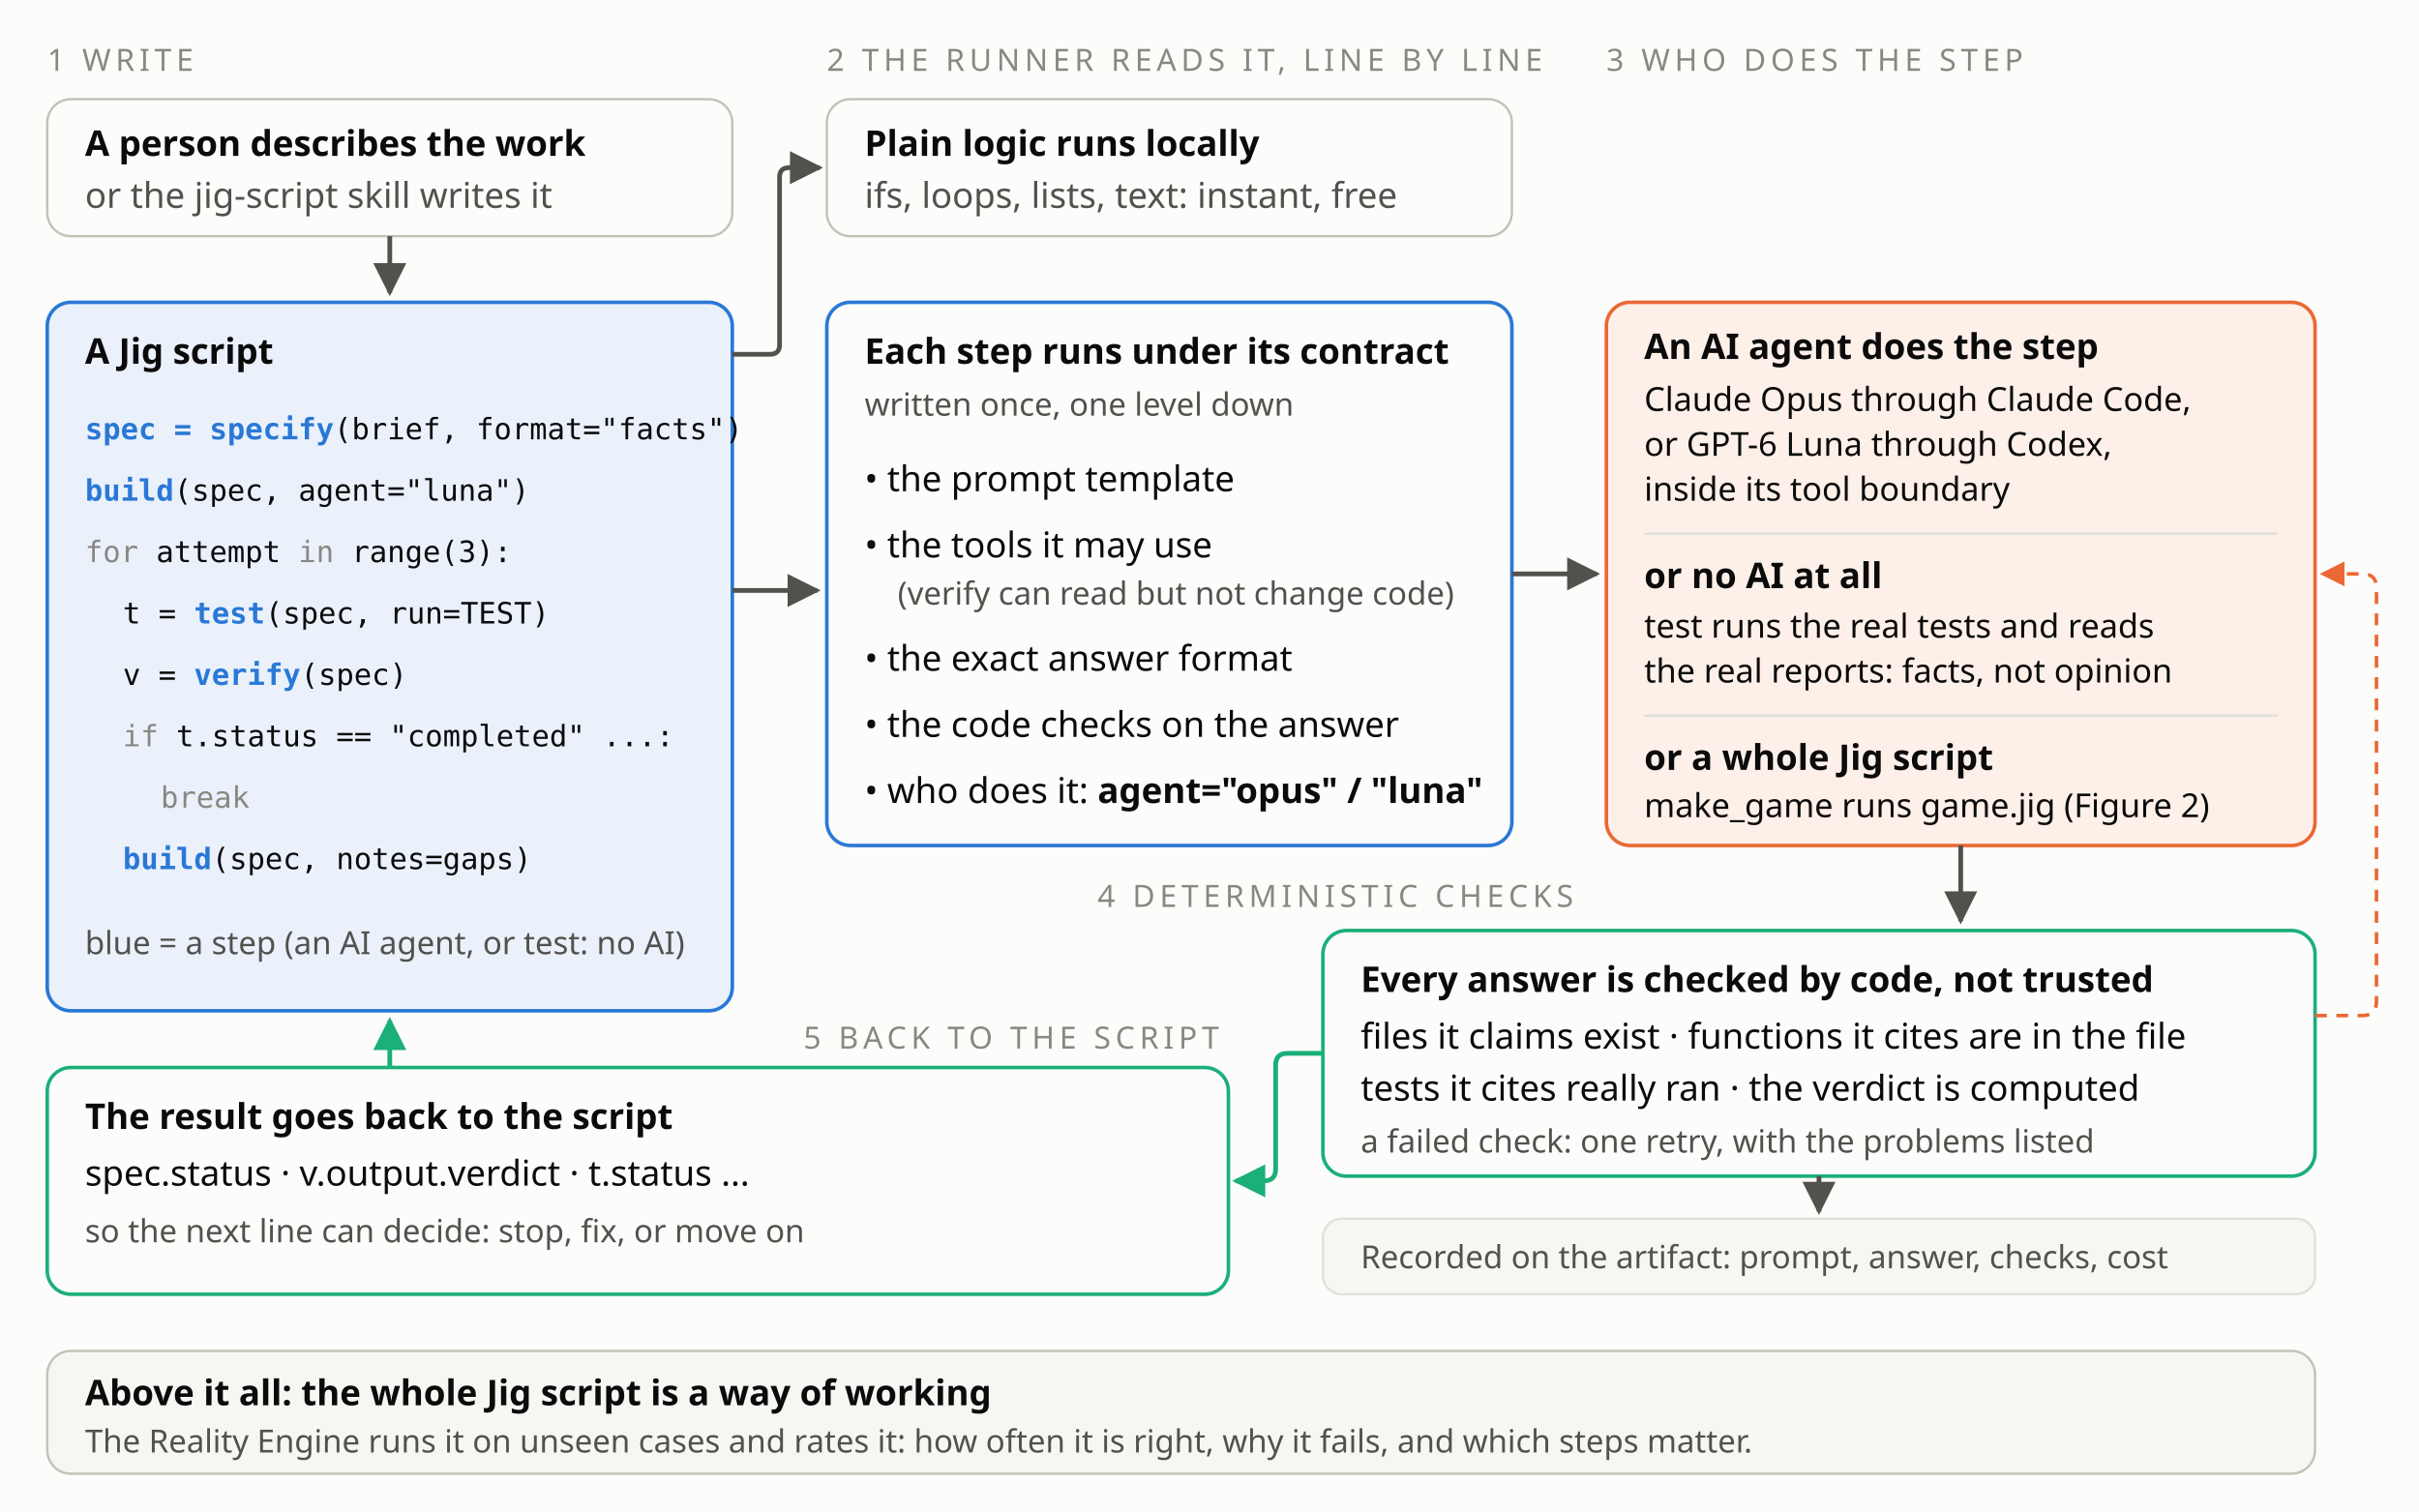
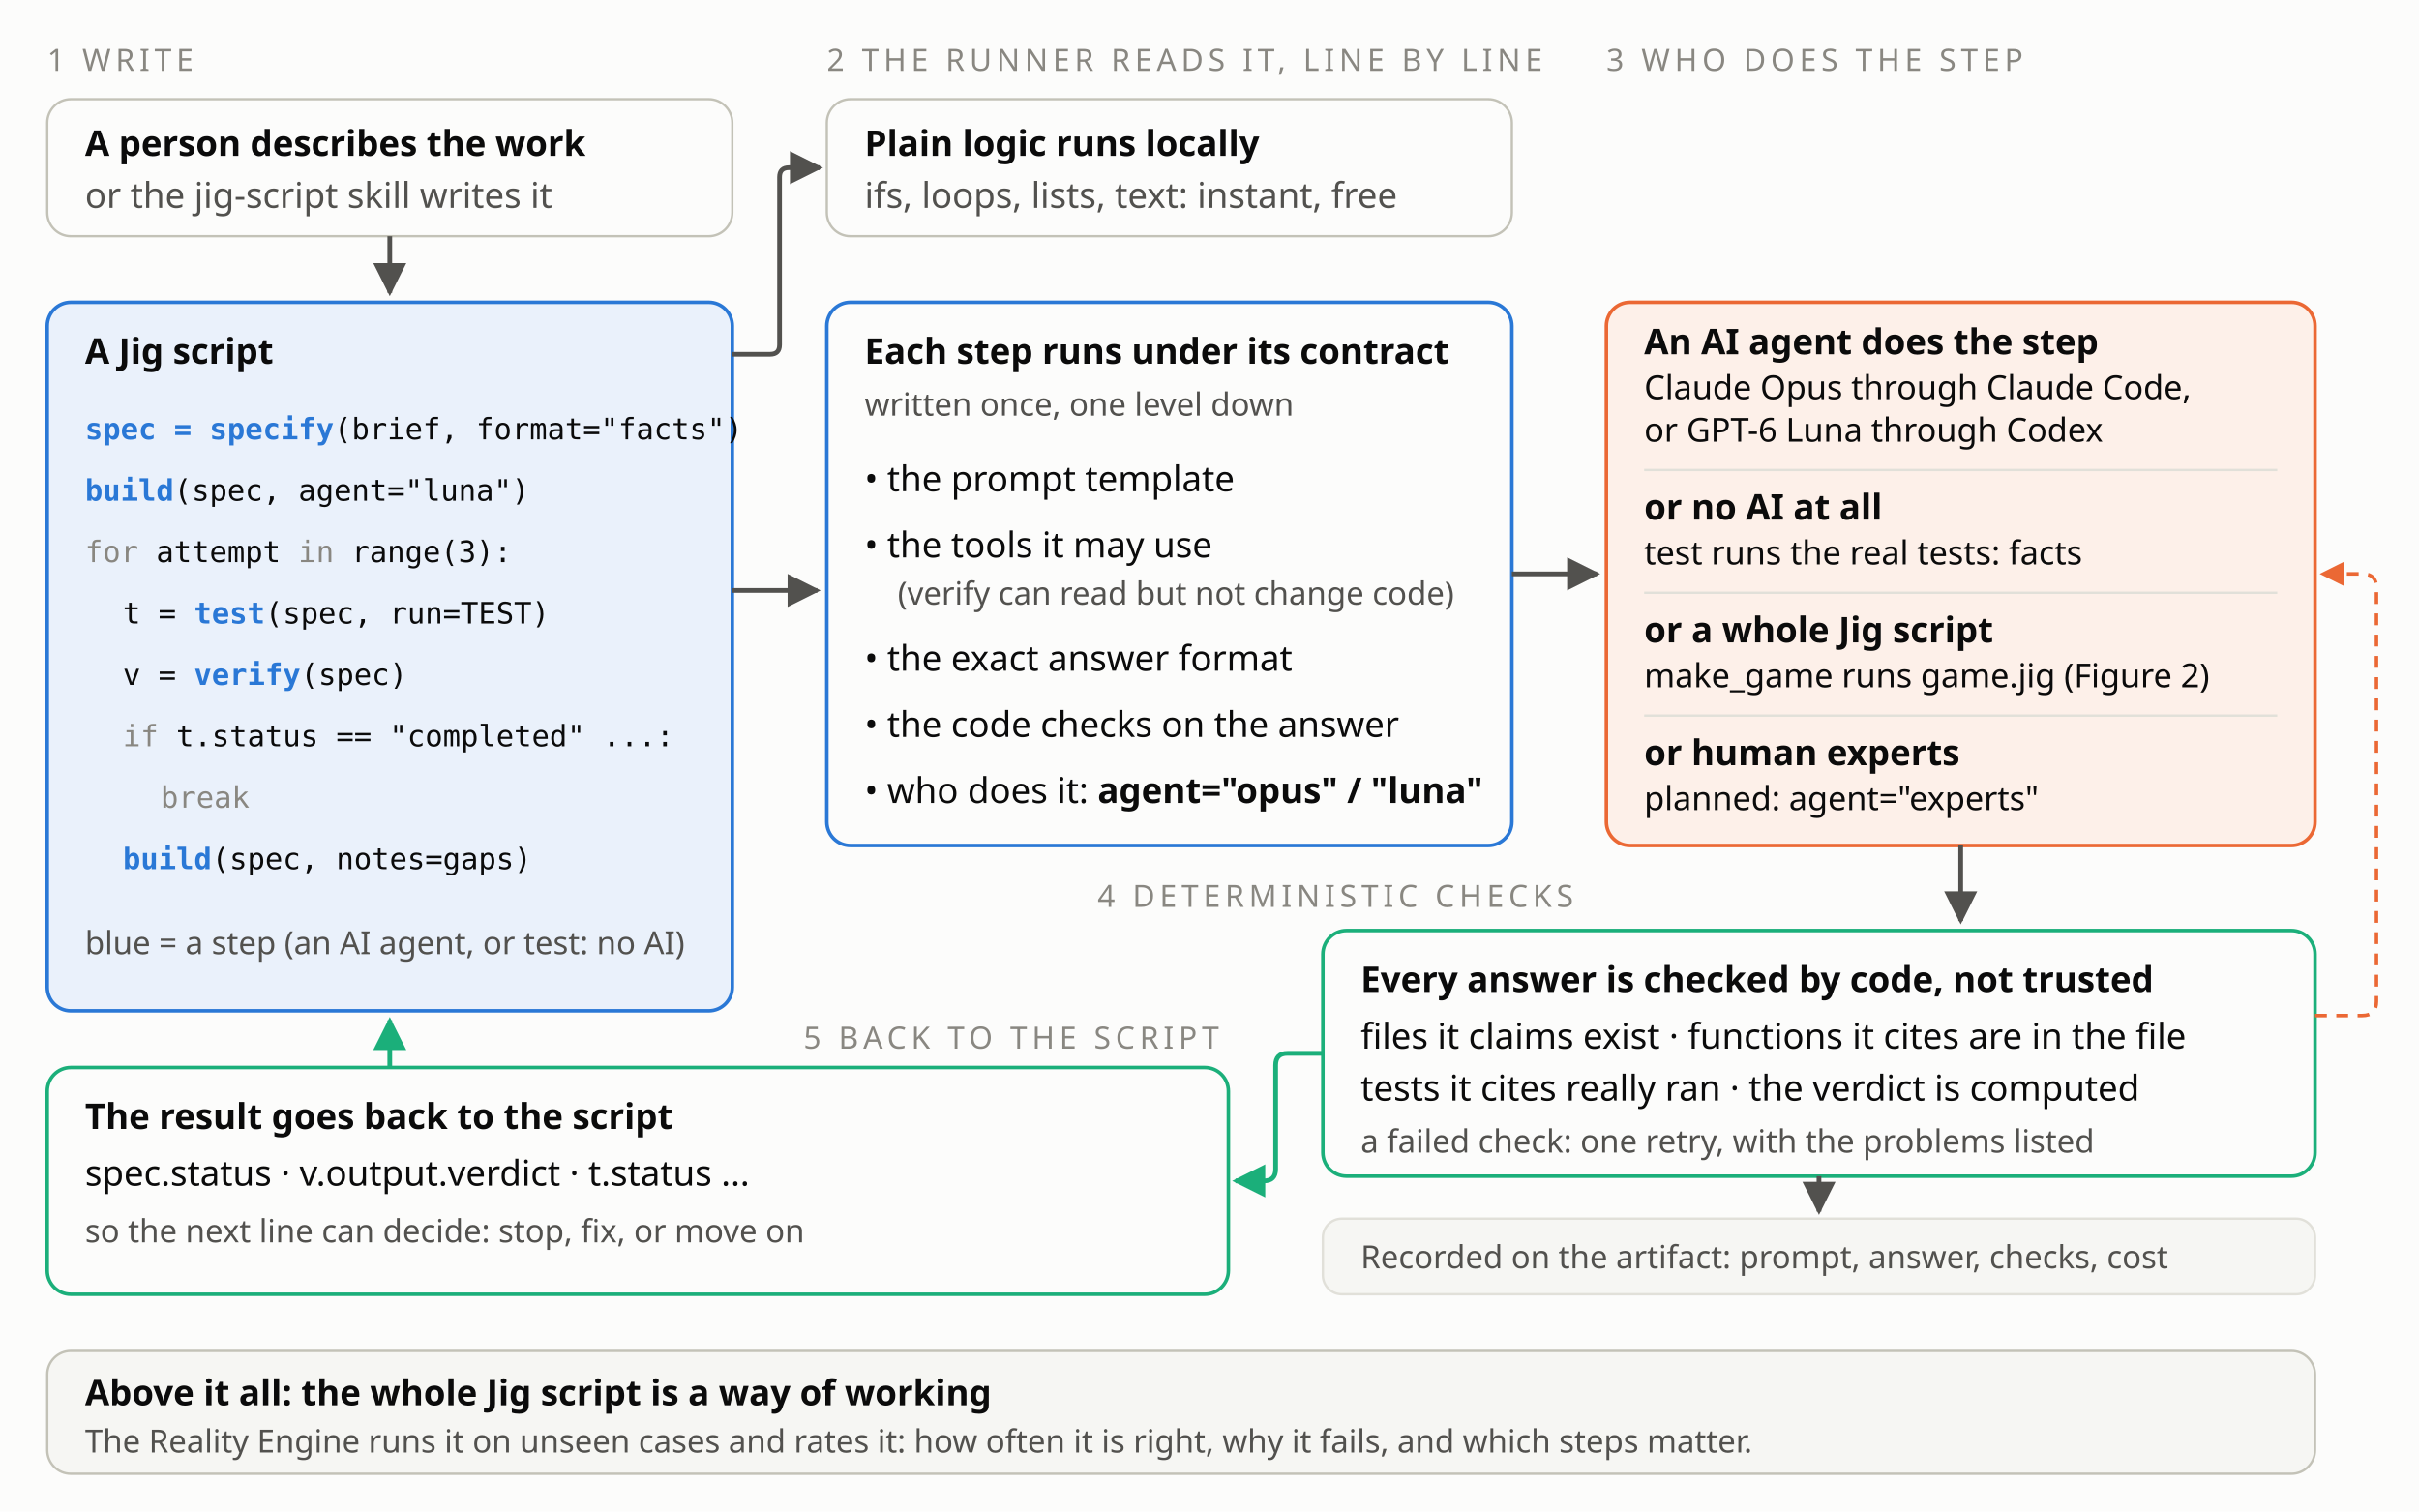
<svg xmlns="http://www.w3.org/2000/svg" viewBox="0 0 1024 640" width="1024" height="640" font-family="Segoe UI, system-ui, sans-serif" font-size="15">
  <rect width="1024" height="640" fill="#fcfcfb" />
  <defs>
    <marker id="ar" viewBox="0 0 10 10" refX="9" refY="5" markerWidth="7" markerHeight="7" orient="auto">
      <path d="M0,0 L10,5 L0,10 z" fill="#52514e" />
    </marker>
    <marker id="ag" viewBox="0 0 10 10" refX="9" refY="5" markerWidth="7" markerHeight="7" orient="auto">
      <path d="M0,0 L10,5 L0,10 z" fill="#1baf7a" />
    </marker>
    <marker id="ao" viewBox="0 0 10 10" refX="9" refY="5" markerWidth="7" markerHeight="7" orient="auto">
      <path d="M0,0 L10,5 L0,10 z" fill="#eb6834" />
    </marker>
  </defs>
  <text x="20" y="30" font-size="13" letter-spacing="2" fill="#898781">1  WRITE</text>
  <rect x="20" y="42" width="290" height="58" rx="10" fill="#fcfcfb" stroke="#c3c2b7" />
  <text x="36" y="66" font-weight="600" fill="#0b0b0b">A person describes the work</text>
  <text x="36" y="88" fill="#52514e">or the jig-script skill writes it</text>
  <line x1="165" y1="100" x2="165" y2="124" stroke="#52514e" stroke-width="2" marker-end="url(#ar)" />
  <rect x="20" y="128" width="290" height="300" rx="10" fill="#eaf1fb" stroke="#2a78d6" stroke-width="1.5" />
  <text x="36" y="154" font-weight="600" fill="#0b0b0b">A Jig script</text>
  <g font-family="Consolas, ui-monospace, monospace" font-size="12.5" fill="#0b0b0b">
    <text x="36" y="186">
      <tspan fill="#2a78d6" font-weight="600">spec = specify</tspan>(brief, format="facts")</text>
    <text x="36" y="212">
      <tspan fill="#2a78d6" font-weight="600">build</tspan>(spec, agent="luna")</text>
    <text x="36" y="238">
      <tspan fill="#898781">for</tspan> attempt <tspan fill="#898781">in</tspan> range(3):</text>
    <text x="52" y="264">t = <tspan fill="#2a78d6" font-weight="600">test</tspan>(spec, run=TEST)</text>
    <text x="52" y="290">v = <tspan fill="#2a78d6" font-weight="600">verify</tspan>(spec)</text>
    <text x="52" y="316">
      <tspan fill="#898781">if</tspan> t.status == "completed" ...:</text>
    <text x="68" y="342">
      <tspan fill="#898781">break</tspan>
    </text>
    <text x="52" y="368">
      <tspan fill="#2a78d6" font-weight="600">build</tspan>(spec, notes=gaps)</text>
  </g>
  <text x="36" y="404" fill="#52514e" font-size="13.5">blue = a step (an AI agent, or test: no AI)</text>
  <text x="350" y="30" font-size="13" letter-spacing="2" fill="#898781">2  THE RUNNER READS IT, LINE BY LINE</text>
  <rect x="350" y="42" width="290" height="58" rx="10" fill="#fcfcfb" stroke="#c3c2b7" />
  <text x="366" y="66" font-weight="600" fill="#0b0b0b">Plain logic runs locally</text>
  <text x="366" y="88" fill="#52514e">ifs, loops, lists, text: instant, free</text>
  <line x1="310" y1="250" x2="346" y2="250" stroke="#52514e" stroke-width="2" marker-end="url(#ar)" />
  <path d="M 310 150 H 326 Q 330 150 330 146 V 75 Q 330 71 334 71 H 347" fill="none" stroke="#52514e" stroke-width="2" marker-end="url(#ar)" />
  <rect x="350" y="128" width="290" height="230" rx="10" fill="#fcfcfb" stroke="#2a78d6" stroke-width="1.5" />
  <text x="366" y="154" font-weight="600" fill="#0b0b0b">Each step runs under its contract</text>
  <text x="366" y="176" fill="#52514e" font-size="13.5">written once, one level down</text>
  <g fill="#0b0b0b">
    <text x="366" y="208">• the prompt template</text>
    <text x="366" y="236">• the tools it may use</text>
    <text x="380" y="256" fill="#52514e" font-size="13.5">(verify can read but not change code)</text>
    <text x="366" y="284">• the exact answer format</text>
    <text x="366" y="312">• the code checks on the answer</text>
    <text x="366" y="340">• who does it: <tspan font-weight="600">agent="opus" / "luna"</tspan>
    </text>
  </g>
  <line x1="640" y1="243" x2="676" y2="243" stroke="#52514e" stroke-width="2" marker-end="url(#ar)" />
  <text x="680" y="30" font-size="13" letter-spacing="2" fill="#898781">3  WHO DOES THE STEP</text>
  <rect x="680" y="128" width="300" height="230" rx="10" fill="#fdf0e9" stroke="#eb6834" stroke-width="1.5" />
-   <text x="696" y="152" font-weight="600" fill="#0b0b0b">An AI agent does the step</text>
-   <text x="696" y="174" fill="#0b0b0b" font-size="14">Claude Opus through Claude Code,</text>
-   <text x="696" y="193" fill="#0b0b0b" font-size="14">or GPT-6 Luna through Codex,</text>
-   <text x="696" y="212" fill="#0b0b0b" font-size="14">inside its tool boundary</text>
-   <line x1="696" y1="226" x2="964" y2="226" stroke="#e1e0d9" />
-   <text x="696" y="249" font-weight="600" fill="#0b0b0b">or no AI at all</text>
-   <text x="696" y="270" fill="#0b0b0b" font-size="14">test runs the real tests and reads</text>
-   <text x="696" y="289" fill="#0b0b0b" font-size="14">the real reports: facts, not opinion</text>
+   <text x="696" y="150" font-weight="600" fill="#0b0b0b">An AI agent does the step</text>
+   <text x="696" y="169" fill="#0b0b0b" font-size="14">Claude Opus through Claude Code,</text>
+   <text x="696" y="187" fill="#0b0b0b" font-size="14">or GPT-6 Luna through Codex</text>
+   <line x1="696" y1="199" x2="964" y2="199" stroke="#e1e0d9" />
+   <text x="696" y="220" font-weight="600" fill="#0b0b0b">or no AI at all</text>
+   <text x="696" y="239" fill="#0b0b0b" font-size="14">test runs the real tests: facts</text>
+   <line x1="696" y1="251" x2="964" y2="251" stroke="#e1e0d9" />
+   <text x="696" y="272" font-weight="600" fill="#0b0b0b">or a whole Jig script</text>
+   <text x="696" y="291" fill="#0b0b0b" font-size="14">make_game runs game.jig (Figure 2)</text>
  <line x1="696" y1="303" x2="964" y2="303" stroke="#e1e0d9" />
-   <text x="696" y="326" font-weight="600" fill="#0b0b0b">or a whole Jig script</text>
-   <text x="696" y="346" fill="#0b0b0b" font-size="14">make_game runs game.jig (Figure 2)</text>
+   <text x="696" y="324" font-weight="600" fill="#0b0b0b">or human experts</text>
+   <text x="696" y="343" fill="#0b0b0b" font-size="14">planned: agent="experts"</text>
  <line x1="830" y1="358" x2="830" y2="390" stroke="#52514e" stroke-width="2" marker-end="url(#ar)" />
  <text x="680" y="384" font-size="13" letter-spacing="2" fill="#898781" text-anchor="end" transform="translate(-14,0)">4  DETERMINISTIC CHECKS</text>
  <rect x="560" y="394" width="420" height="104" rx="10" fill="#fcfcfb" stroke="#1baf7a" stroke-width="1.5" />
  <text x="576" y="420" font-weight="600" fill="#0b0b0b">Every answer is checked by code, not trusted</text>
  <text x="576" y="444" fill="#0b0b0b">files it claims exist · functions it cites are in the file</text>
  <text x="576" y="466" fill="#0b0b0b">tests it cites really ran · the verdict is computed</text>
  <text x="576" y="488" fill="#52514e" font-size="13.5">a failed check: one retry, with the problems listed</text>
  <path d="M 980 430 H 1000 Q 1006 430 1006 424 V 249 Q 1006 243 1000 243 H 983" fill="none" stroke="#eb6834" stroke-width="1.5" stroke-dasharray="5 4" marker-end="url(#ao)" />
  <rect x="20" y="452" width="500" height="96" rx="10" fill="#fcfcfb" stroke="#1baf7a" stroke-width="1.5" />
  <text x="36" y="478" font-weight="600" fill="#0b0b0b">The result goes back to the script</text>
  <text x="36" y="502" fill="#0b0b0b">spec.status · v.output.verdict · t.status ...</text>
  <text x="36" y="526" fill="#52514e" font-size="13.5">so the next line can decide: stop, fix, or move on</text>
  <path d="M 560 446 H 545 Q 540 446 540 451 V 495 Q 540 500 535 500 H 523" fill="none" stroke="#1baf7a" stroke-width="2" marker-end="url(#ag)" />
  <text x="516" y="444" font-size="13" letter-spacing="2" fill="#898781" text-anchor="end">5  BACK TO THE SCRIPT</text>
  <line x1="165" y1="452" x2="165" y2="432" stroke="#1baf7a" stroke-width="2" marker-end="url(#ag)" />
  <line x1="770" y1="498" x2="770" y2="513" stroke="#52514e" stroke-width="2" marker-end="url(#ar)" />
  <rect x="560" y="516" width="420" height="32" rx="8" fill="#f6f6f3" stroke="#e1e0d9" />
  <text x="576" y="537" fill="#52514e" font-size="13.5">Recorded on the artifact: prompt, answer, checks, cost</text>
  <rect x="20" y="572" width="960" height="52" rx="10" fill="#f6f6f3" stroke="#c3c2b7" />
  <text x="36" y="595" font-weight="600" fill="#0b0b0b">Above it all: the whole Jig script is a way of working</text>
  <text x="36" y="615" fill="#52514e" font-size="13.5">The Reality Engine runs it on unseen cases and rates it: how often it is right, why it fails, and which steps matter.</text>
</svg>
